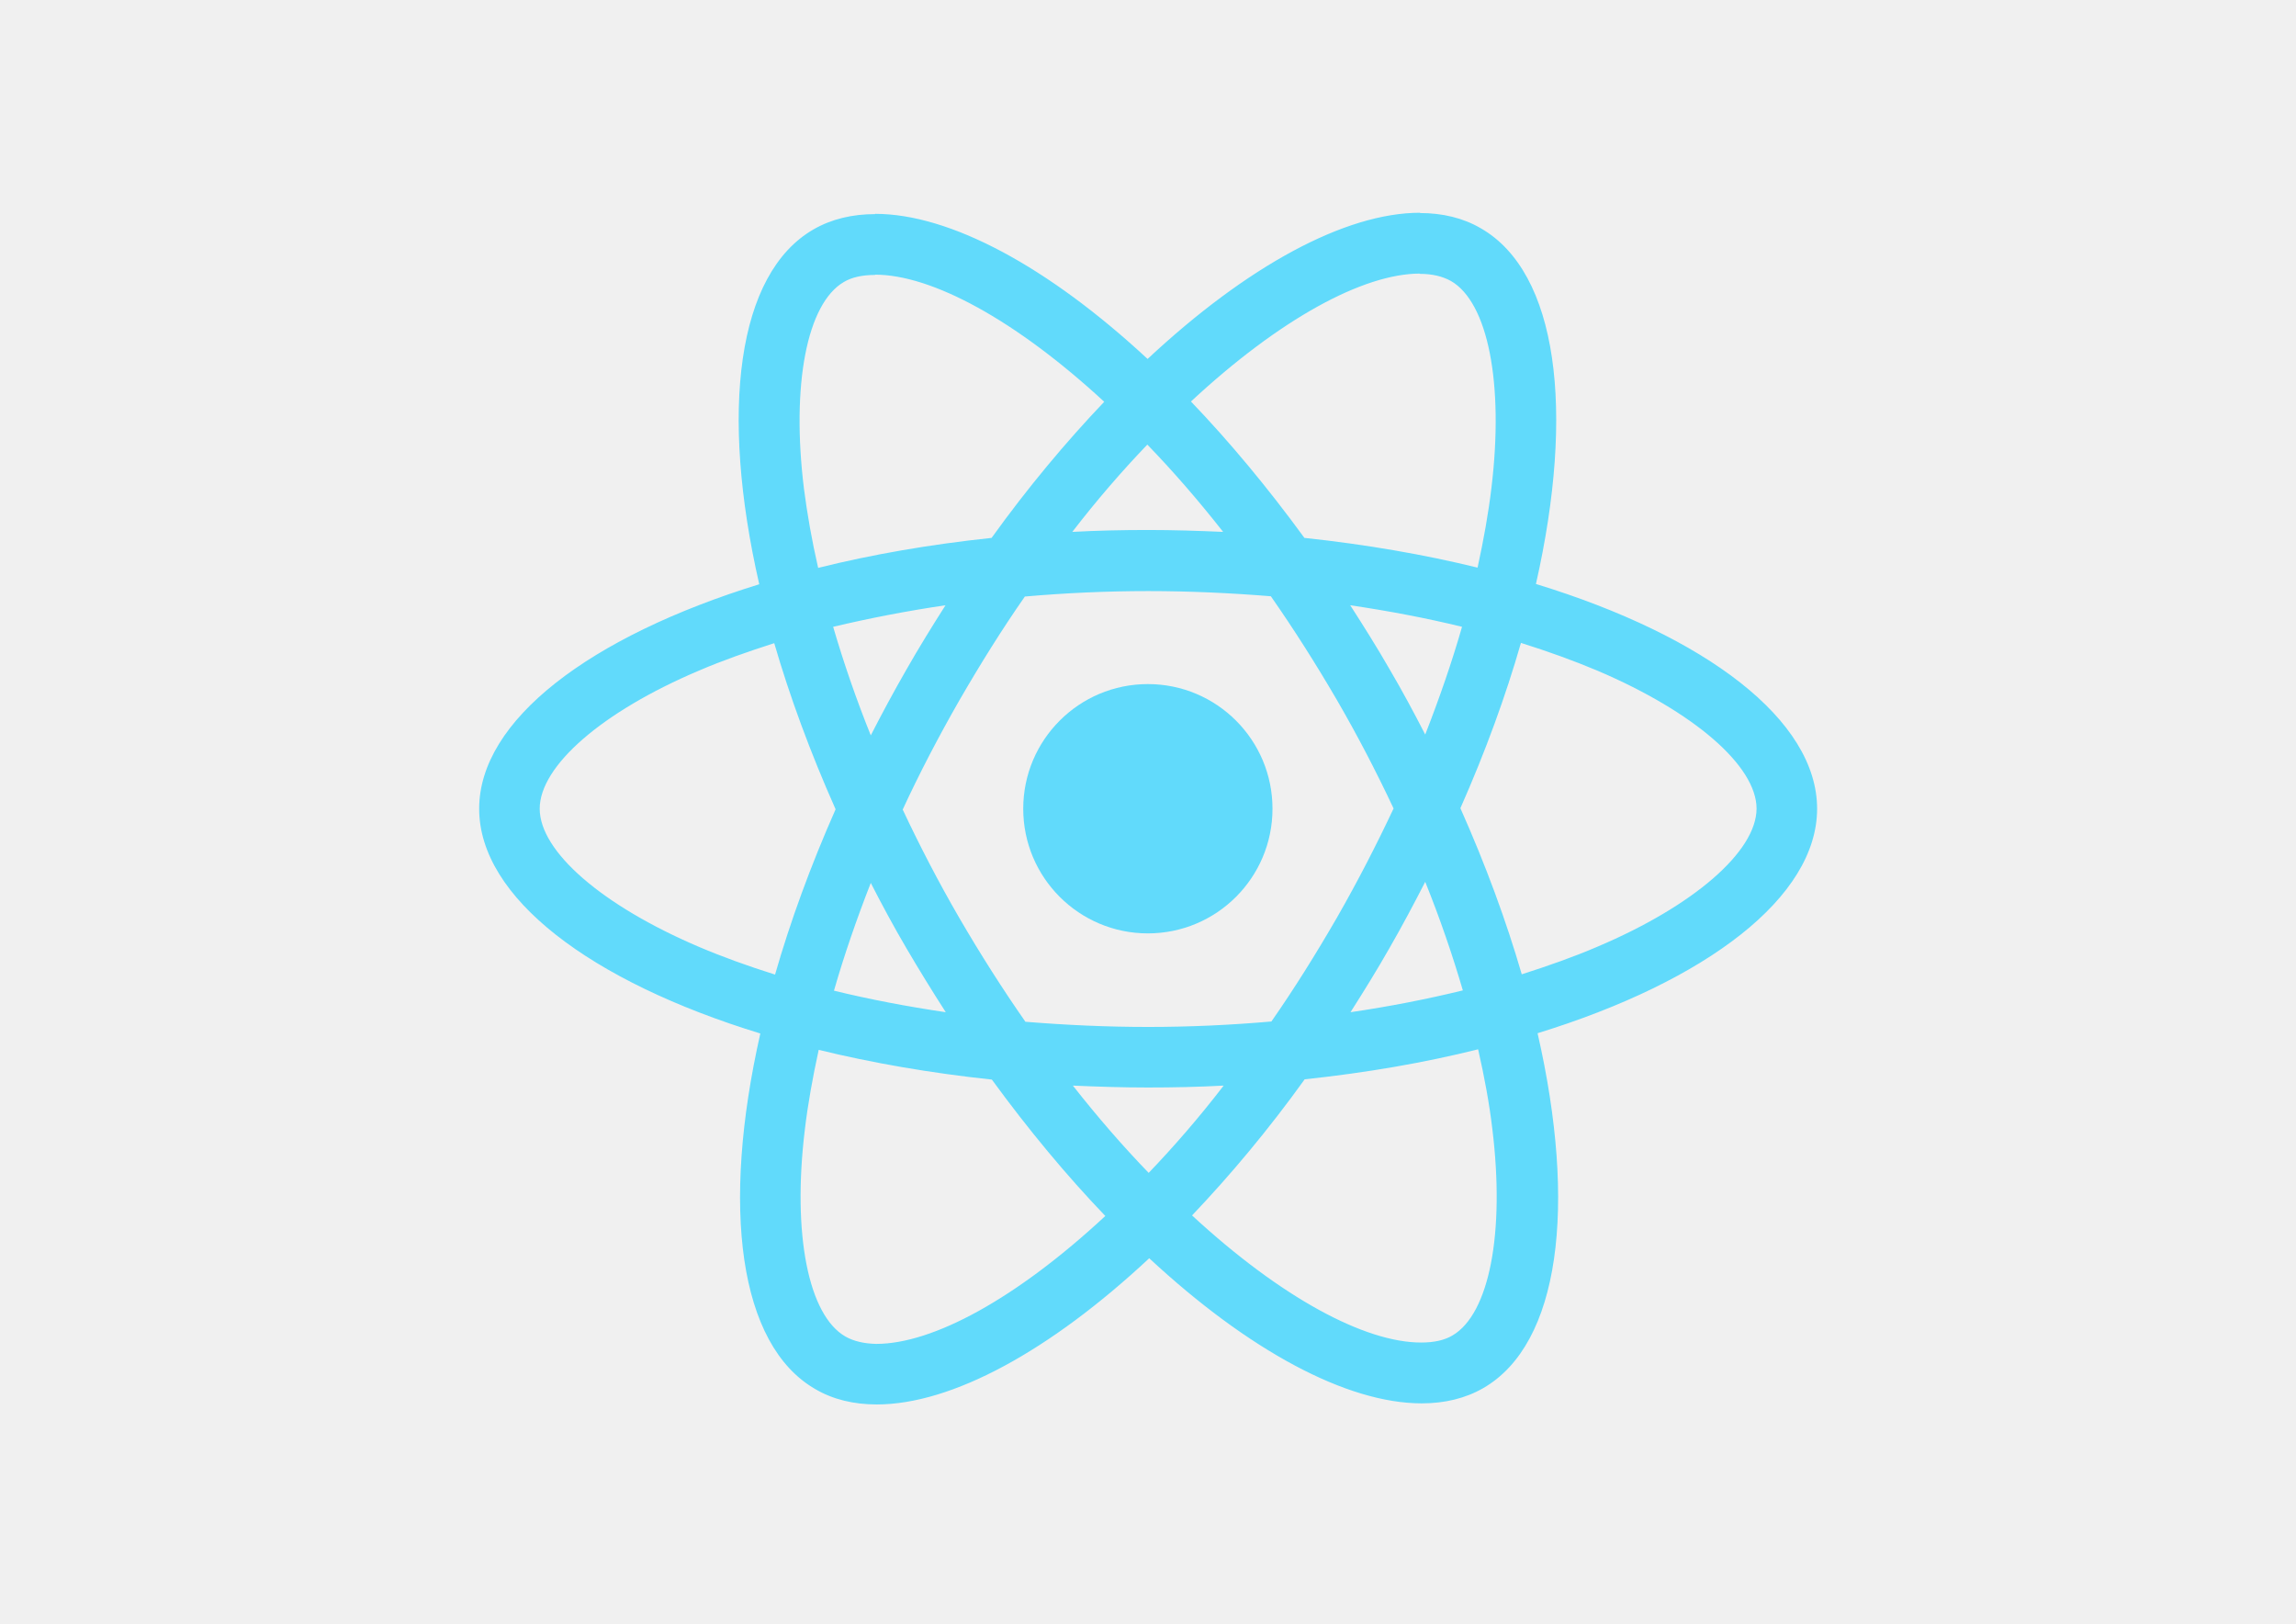
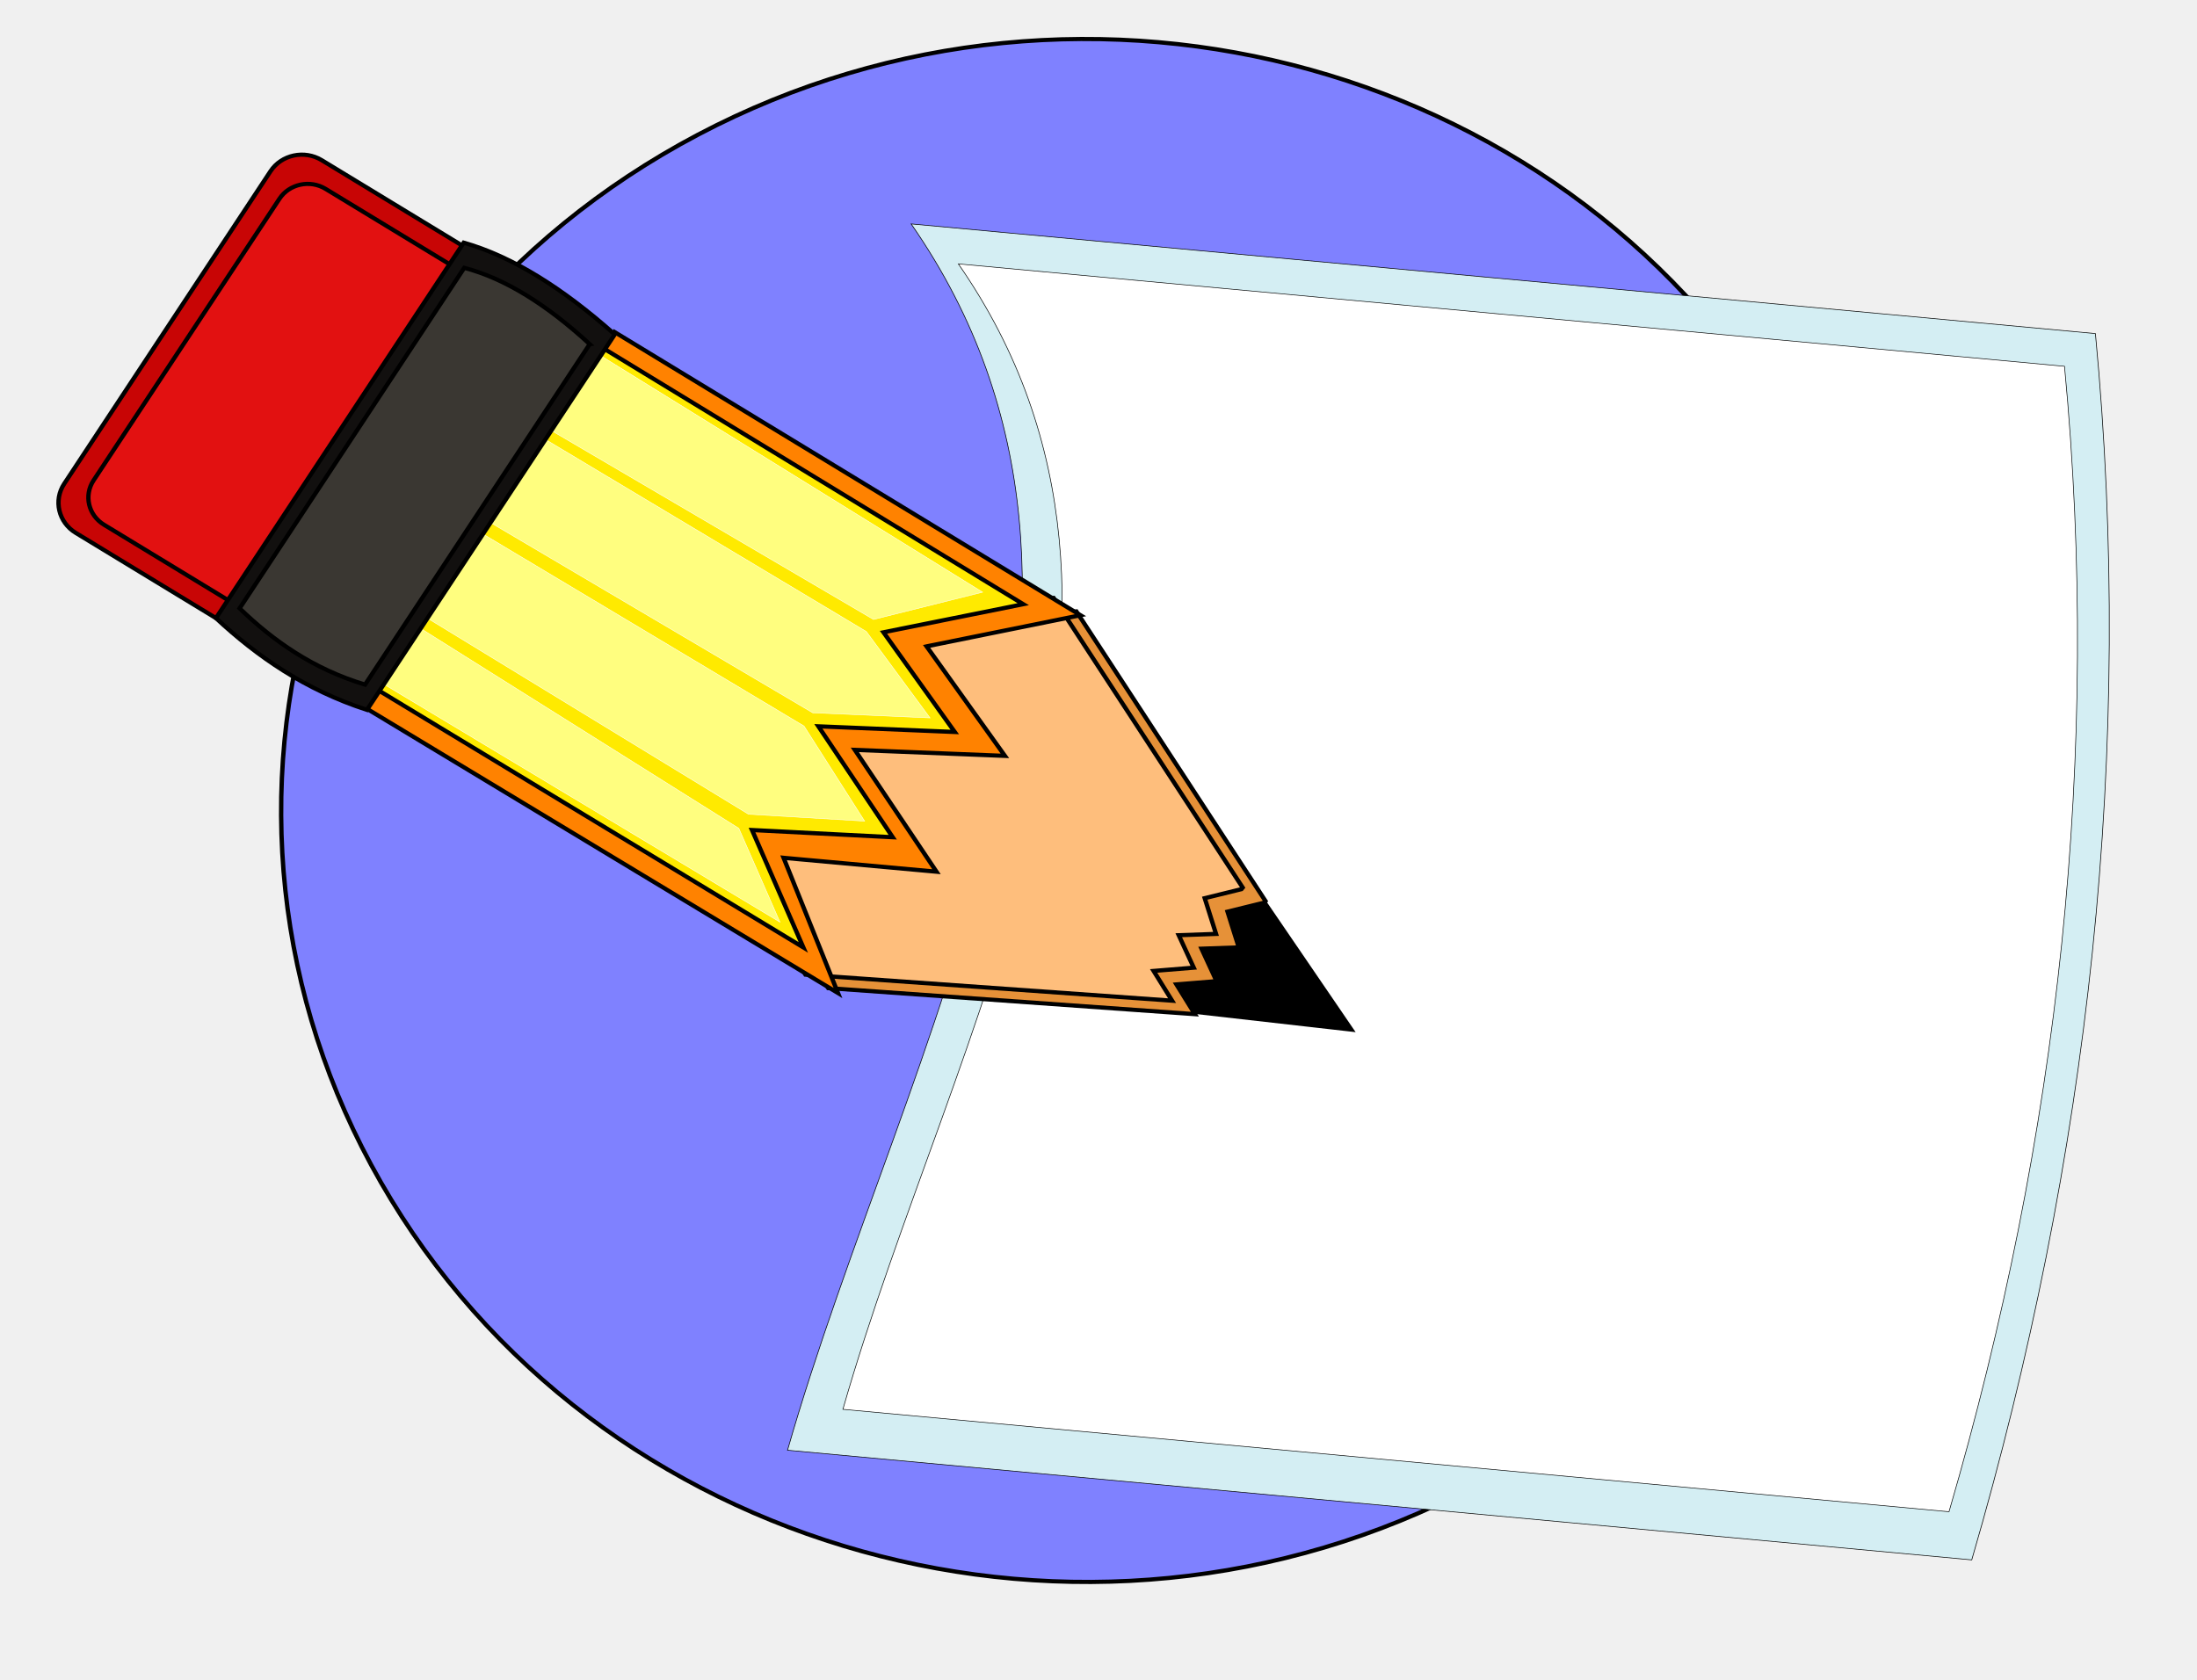
- <svg xmlns="http://www.w3.org/2000/svg" viewBox="0 0 841.9 595.3">
-   <g fill="#61DAFB">
-     <path d="M666.3 296.5c0-32.5-40.7-63.3-103.1-82.4 14.4-63.6 8-114.2-20.2-130.4-6.5-3.8-14.1-5.6-22.4-5.6v22.3c4.6 0 8.3.9 11.4 2.6 13.6 7.8 19.5 37.5 14.9 75.7-1.1 9.4-2.9 19.3-5.1 29.4-19.6-4.8-41-8.5-63.5-10.9-13.5-18.5-27.5-35.3-41.6-50 32.6-30.3 63.2-46.9 84-46.9V78c-27.5 0-63.5 19.6-99.9 53.6-36.4-33.8-72.4-53.2-99.9-53.2v22.3c20.7 0 51.4 16.5 84 46.6-14 14.7-28 31.4-41.3 49.9-22.6 2.4-44 6.1-63.6 11-2.3-10-4-19.7-5.2-29-4.7-38.2 1.1-67.9 14.6-75.8 3-1.8 6.9-2.6 11.5-2.6V78.5c-8.4 0-16 1.8-22.6 5.6-28.1 16.2-34.4 66.7-19.9 130.1-62.2 19.2-102.7 49.9-102.7 82.3 0 32.5 40.7 63.3 103.1 82.4-14.4 63.6-8 114.2 20.2 130.4 6.5 3.8 14.1 5.6 22.5 5.6 27.5 0 63.5-19.6 99.9-53.6 36.4 33.8 72.4 53.2 99.9 53.2 8.4 0 16-1.8 22.6-5.6 28.1-16.2 34.4-66.7 19.9-130.1 62-19.1 102.5-49.9 102.5-82.3zm-130.2-66.7c-3.7 12.9-8.3 26.2-13.5 39.5-4.1-8-8.4-16-13.1-24-4.6-8-9.5-15.8-14.4-23.4 14.2 2.1 27.9 4.7 41 7.9zm-45.8 106.5c-7.8 13.5-15.8 26.3-24.1 38.2-14.9 1.3-30 2-45.2 2-15.1 0-30.2-.7-45-1.9-8.3-11.9-16.4-24.6-24.2-38-7.6-13.1-14.5-26.4-20.8-39.8 6.2-13.4 13.2-26.8 20.7-39.9 7.8-13.5 15.8-26.3 24.1-38.2 14.9-1.3 30-2 45.2-2 15.1 0 30.2.7 45 1.9 8.3 11.9 16.4 24.6 24.2 38 7.6 13.1 14.5 26.4 20.8 39.8-6.3 13.4-13.2 26.8-20.7 39.9zm32.3-13c5.4 13.4 10 26.8 13.8 39.8-13.1 3.2-26.9 5.9-41.2 8 4.9-7.7 9.8-15.6 14.4-23.7 4.6-8 8.9-16.1 13-24.1zM421.2 430c-9.3-9.6-18.6-20.3-27.8-32 9 .4 18.2.7 27.5.7 9.4 0 18.7-.2 27.8-.7-9 11.7-18.3 22.4-27.5 32zm-74.4-58.9c-14.2-2.1-27.9-4.7-41-7.9 3.7-12.9 8.3-26.2 13.5-39.5 4.1 8 8.4 16 13.1 24 4.7 8 9.5 15.8 14.4 23.4zM420.7 163c9.3 9.6 18.6 20.3 27.8 32-9-.4-18.2-.7-27.5-.7-9.4 0-18.7.2-27.8.7 9-11.7 18.3-22.4 27.5-32zm-74 58.9c-4.9 7.7-9.8 15.6-14.4 23.7-4.6 8-8.9 16-13 24-5.4-13.4-10-26.8-13.8-39.8 13.1-3.1 26.9-5.8 41.2-7.9zm-90.5 125.2c-35.4-15.1-58.3-34.9-58.3-50.6 0-15.7 22.9-35.6 58.3-50.6 8.6-3.7 18-7 27.7-10.1 5.7 19.6 13.2 40 22.5 60.9-9.2 20.8-16.6 41.1-22.2 60.6-9.9-3.1-19.3-6.5-28-10.2zM310 490c-13.6-7.8-19.5-37.5-14.9-75.7 1.1-9.4 2.9-19.3 5.1-29.4 19.6 4.8 41 8.5 63.5 10.9 13.5 18.5 27.5 35.3 41.6 50-32.6 30.3-63.2 46.9-84 46.9-4.5-.1-8.3-1-11.3-2.7zm237.2-76.2c4.7 38.2-1.1 67.9-14.6 75.8-3 1.8-6.9 2.6-11.5 2.6-20.7 0-51.4-16.5-84-46.6 14-14.7 28-31.4 41.3-49.9 22.6-2.4 44-6.1 63.6-11 2.3 10.1 4.1 19.8 5.2 29.1zm38.5-66.7c-8.6 3.7-18 7-27.7 10.1-5.7-19.6-13.2-40-22.5-60.9 9.2-20.8 16.6-41.1 22.2-60.6 9.9 3.1 19.3 6.5 28.1 10.2 35.4 15.1 58.3 34.9 58.3 50.6-.1 15.7-23 35.6-58.4 50.6zM320.8 78.4z" />
-     <circle cx="420.9" cy="296.5" r="45.7" />
-     <path d="M520.5 78.1z" />
+ <svg xmlns="http://www.w3.org/2000/svg" id="svg2" viewBox="0 0 643.92 492.31" version="1.1">
+   <g id="layer1" transform="translate(-40.895 -194.78)">
+     <g id="layer1-9" transform="matrix(.93344 0 0 .91875 45.734 182.59)">
+       <g id="Layer_1" font-size="16px" font-family="Times New Roman" transform="matrix(1.6539 0 0 -1.6106 -20.028 584.75)" stroke="#000" stroke-width=".827" fill="none">
+         <path id="path3069" d="m141.51 328.16c73.908 40.665 166.9 13.687 207.56-60.221 40.67-73.91 13.69-166.9-60.22-207.56-73.91-40.67-166.89-13.691-207.56 60.22-40.668 73.9-13.689 166.89 60.22 207.56z" fill="#7f81ff" />
+         <g id="Group">
+           <path id="path3072" d="m383.31 45.817c22.245 79.582 30.994 160.47 23.476 242.93l-224.83 21.72c49.92-74.98-1.49-162.8-23.47-242.93l224.82-21.727z" stroke-width=".125" fill="#d4eef3" />
+           <path id="path3074" d="m378.99 55.35c20.779 74.335 28.951 149.89 21.928 226.91l-210 20.29c46.63-70.03-1.4-152.06-21.92-226.91l209.99-20.29z" stroke-width=".116" fill="#fff" />
+         </g>
+         <g id="Group_1" stroke-width=".827">
+           <path id="path3077" d="m265.51 150.87-33.957 51.889-28.166-44.528 62.123-7.361z" fill="#000" />
+           <path id="path3079" d="m249.23 176.32-0.24-0.306-6.97-1.787 2.142-7.08-7.077-0.258 2.847-6.43-7.615-0.646 3.504-5.892-69.604 5.16c-24.496 41.361-11.144 66.979 47.105 74.622l35.908-57.383z" fill="#e69138" />
+           <path id="path3081" d="m100.27 303.93-30.211 19.16c-3.287 2.086-7.647 1.107-9.727-2.184l-39.16-61.907c-2.081-3.291-1.102-7.655 2.188-9.741l30.212-19.162c3.288-2.086 7.647-1.106 9.73 2.184l39.157 61.908c2.083 3.291 1.103 7.655-2.186 9.741z" fill="#c80505" />
+           <path id="path3083" d="m244.9 178.99-0.238-0.307-6.971-1.786 2.144-7.079-7.077-0.259 2.845-6.429-7.614-0.647 3.503-5.893-69.604 5.161c-24.495 41.361-11.144 66.978 47.105 74.622l35.907-57.383z" fill="#febe7c" />
+           <path id="path3085" d="m100.88 251.02 0.02 0.028 0.477-0.303 13.103 20.718-0.145 0.092 0.017 0.028 0.147-0.093 11.118 17.577 88.484-56.117-29.216-6.168 14.871-21.696-28.492 1.189 15.499-24.135-28.861 2.737 0.117-0.075-0.017-0.029-0.176 0.112-0.086 0.009 10.321-26.786-89.595 56.417 9.357 14.793-0.282 0.18 0.018 0.028 0.282-0.179 13.517 21.37-0.478 0.303z" fill="#ff8200" />
+           <path id="path3087" d="m100.34 251.74 0.018 0.027 0.433-0.278 11.885 18.822-0.133 0.085 0.016 0.026 0.134-0.086 10.082 15.969 80.462-51.169-26.539-5.563 13.535-19.753-25.89 1.122 14.109-21.971-26.707 1.427 9.739-23.255-81.47 51.442 8.486 13.438-0.257 0.165 0.016 0.024 0.257-0.163 12.259 19.413-0.435 0.278z" fill="#ffea00" />
+           <path id="path3089" d="m98.015 300.14-27.224 17.267c-2.963 1.879-6.891 0.998-8.767-1.967l-35.285-55.78c-1.876-2.967-0.993-6.898 1.971-8.778l27.223-17.266c2.963-1.879 6.891-0.998 8.767 1.969l35.285 55.781c1.875 2.967 0.993 6.899-1.97 8.777z" fill="#e21111" />
+           <path id="path3091" d="m120.9 285.73 74.626-48.216-20.717-5.41-63.107 38.62 9.198 15.006zm-40.844-65.322 7.189 10.966 61.991-40.637 7.81-18.584-76.99 48.255zm20.147 32.052 10.819 16.249 62.423-38.989 12.094-17.115-22.268 1.014-63.068 38.841zm-1.677-2.084 63.092-39.382 11.507-18.838-22.049 1.369-61.374 39.104 8.824 17.747z" stroke="#fff" stroke-miterlimit="79.84" stroke-width=".091" fill="#fffe7f" />
+           <g id="Group_2" fill="#12100f">
+             <path id="path3094" d="m125.68 288.58c-9.901 9.19-19.48 15.444-28.664 18.177l-47.043-74.38c7.861-7.625 16.882-14.178 28.665-18.179l47.044 74.375z" />
+           </g>
+           <g id="Group_3" fill="#3a3732">
+             <path id="path3097" d="m120.93 286.65c-8.128 7.797-16.08 13.009-23.816 15.116l-42.651-67.45c6.441-6.481 13.908-11.975 23.816-15.115l42.647 67.448z" />
+           </g>
+         </g>
+       </g>
+     </g>
  </g>
</svg>
